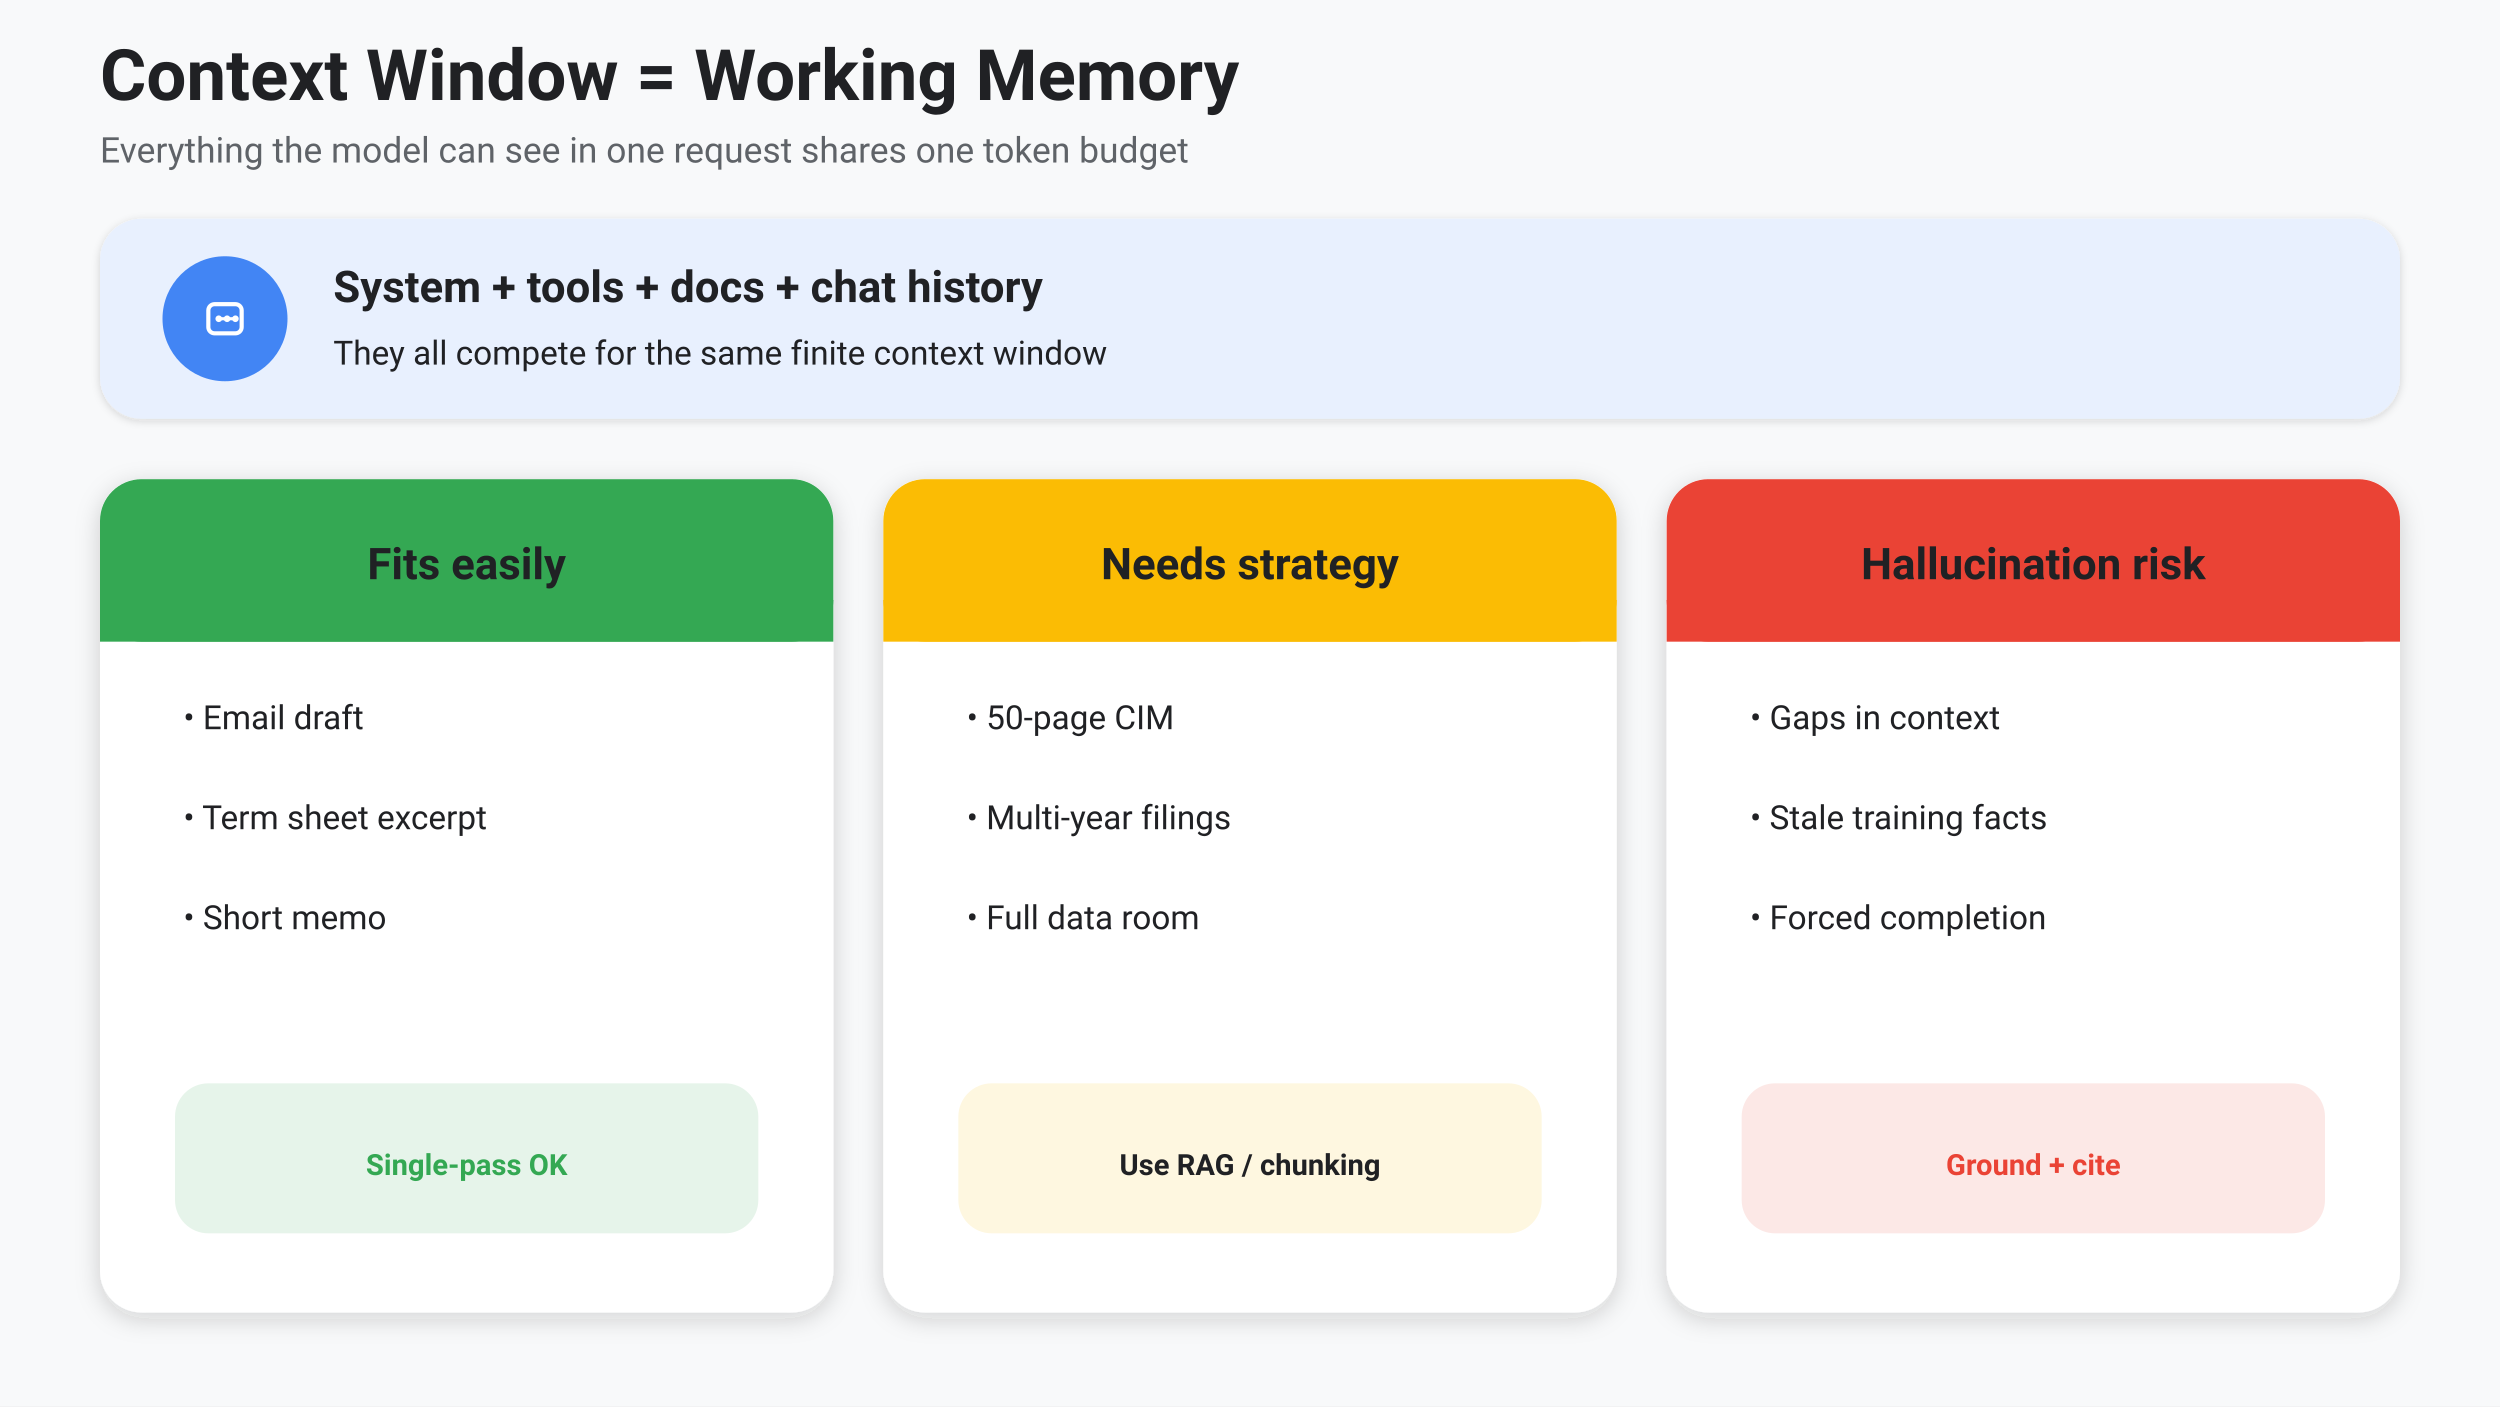
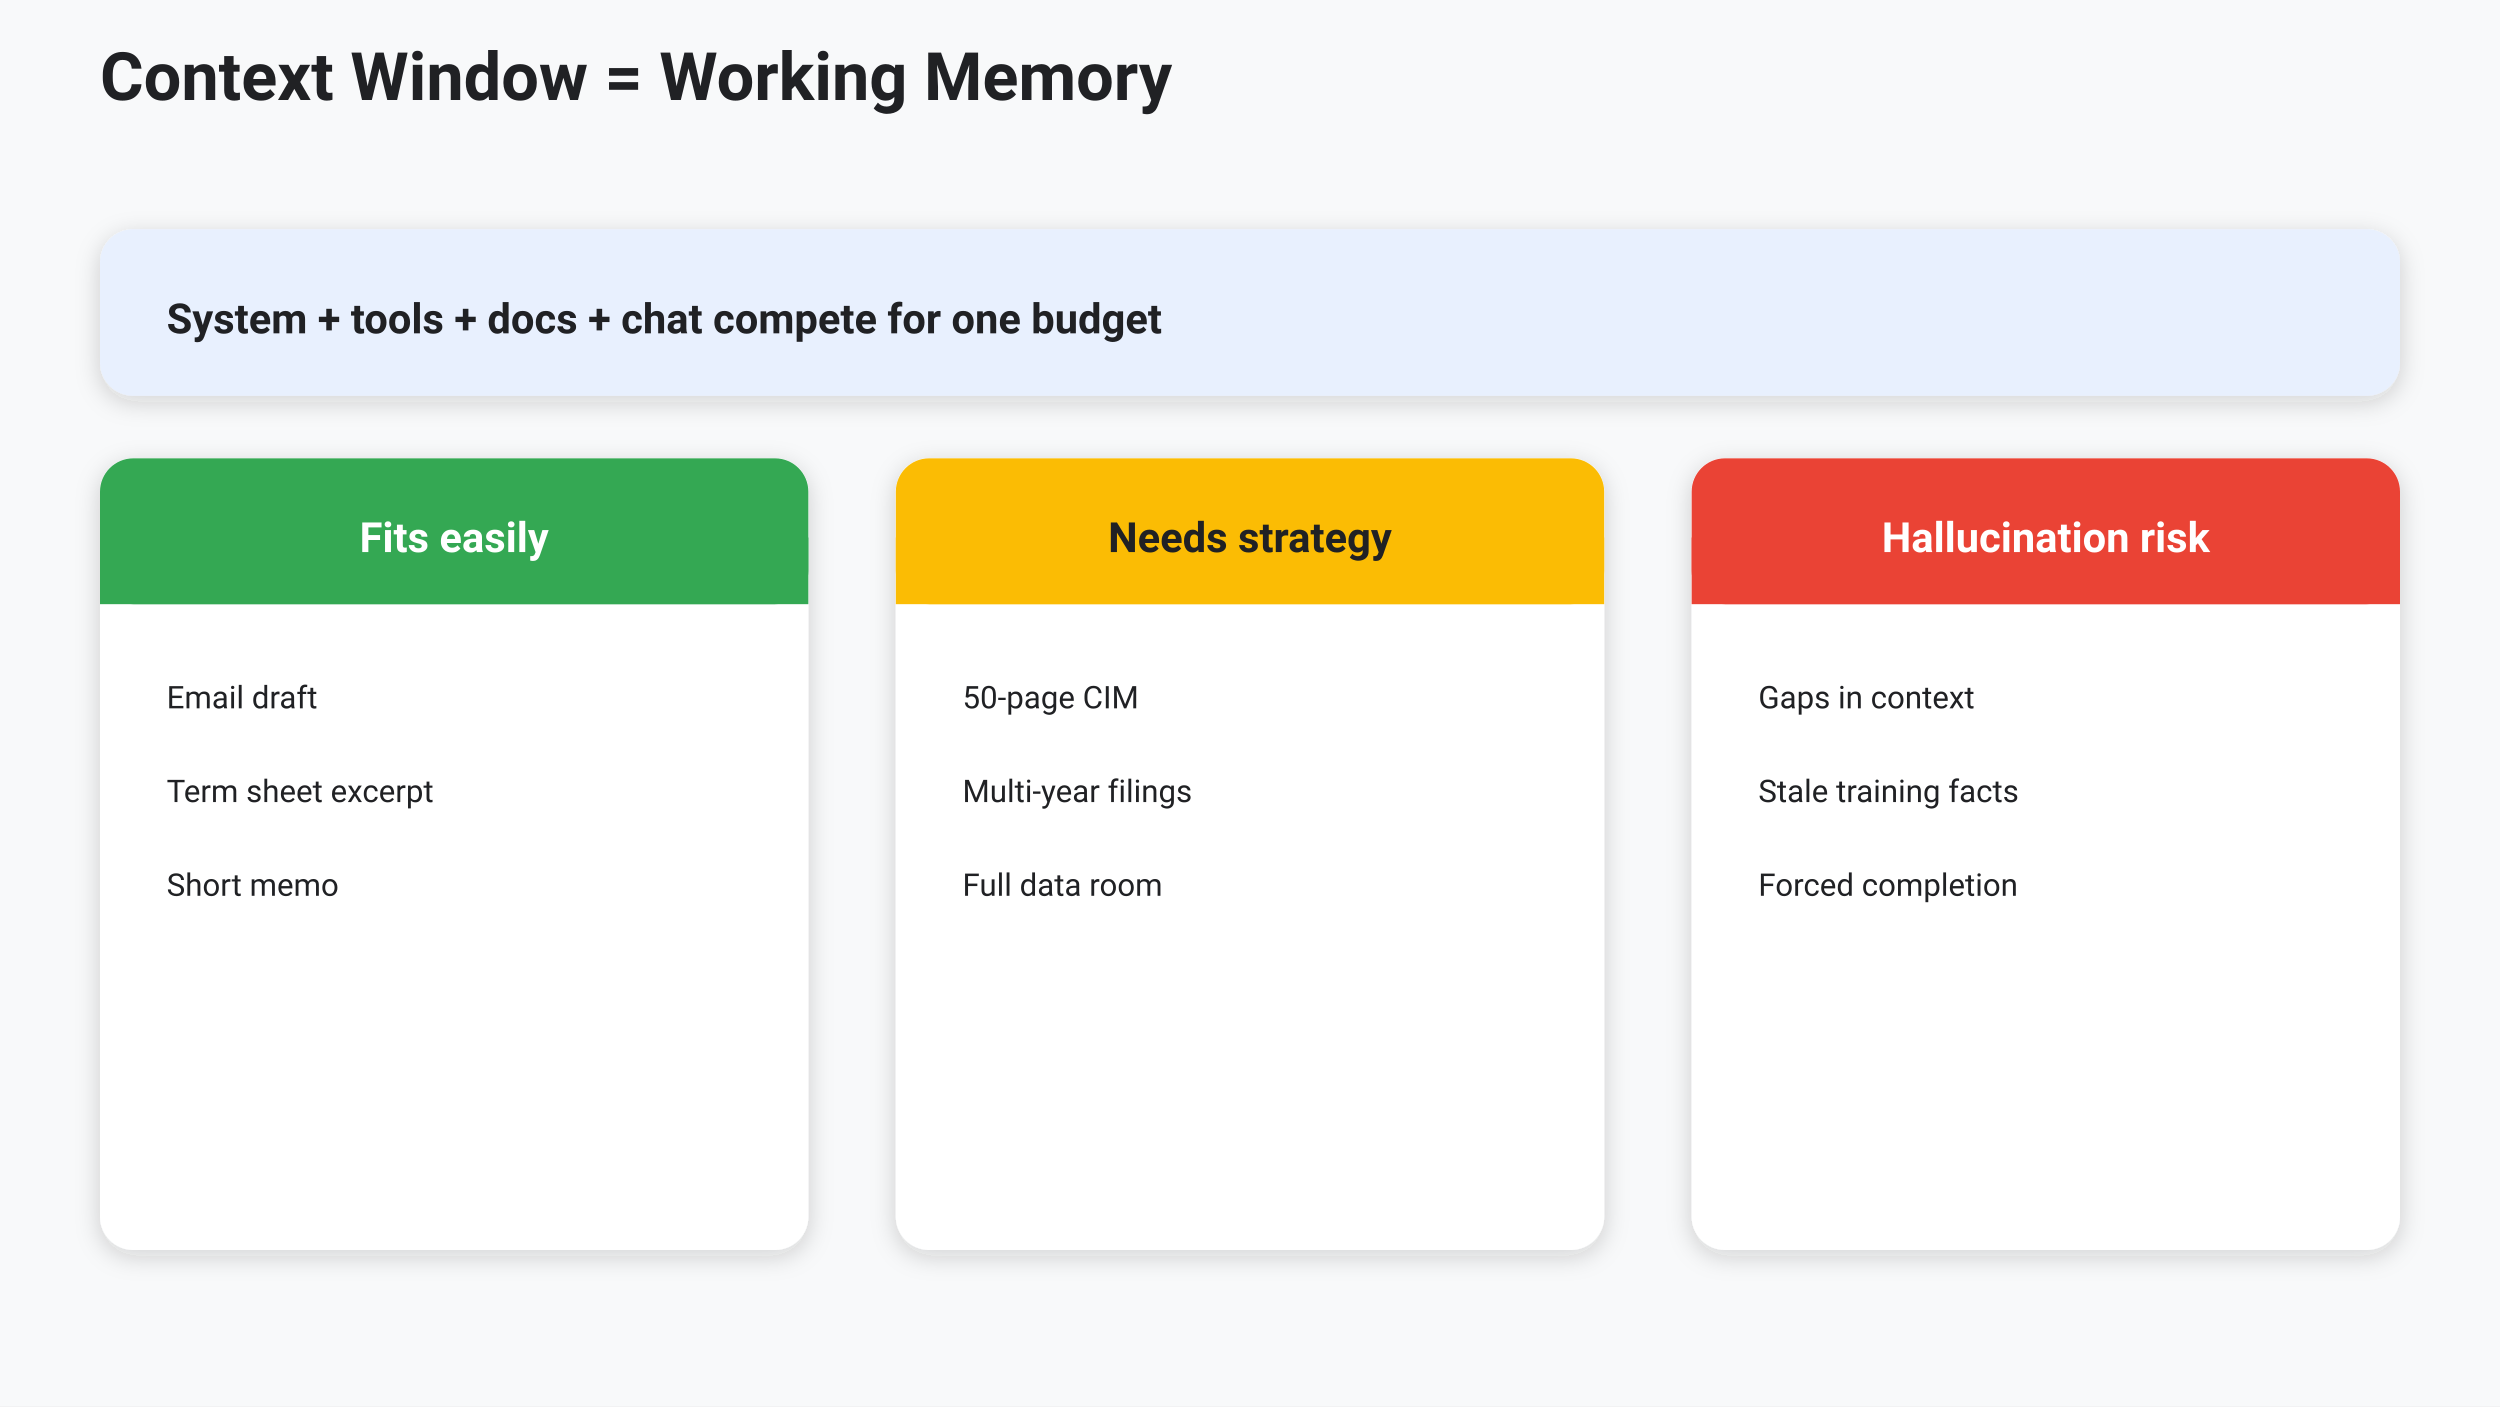
- <svg xmlns="http://www.w3.org/2000/svg" width="1200" height="675" viewBox="0 0 1200 675" role="img">
+ <svg xmlns="http://www.w3.org/2000/svg" width="1200" height="675" viewBox="0 0 1200 675">
  <defs>
-     <filter id="elev1" x="-40%" y="-40%" width="180%" height="180%">
-       <feDropShadow dx="0" dy="1" stdDeviation="2" flood-color="#202124" flood-opacity="0.16" />
-     </filter>
    <filter id="elev2" x="-40%" y="-40%" width="180%" height="180%">
      <feDropShadow dx="0" dy="3" stdDeviation="6" flood-color="#202124" flood-opacity="0.18" />
    </filter>
    <style type="text/css">
-       .title { font-family: Roboto, 'Google Sans', 'Helvetica Neue', Arial, sans-serif; font-size: 34px; font-weight: 700; fill: #202124; }
-       .sub { font-family: Roboto, Arial, sans-serif; font-size: 17px; font-weight: 400; fill: #5F6368; }
-       .h2 { font-family: Roboto, 'Google Sans', Arial, sans-serif; font-size: 21px; font-weight: 700; fill: #202124; }
-       .h3 { font-family: Roboto, Arial, sans-serif; font-size: 17px; font-weight: 700; fill: #202124; }
-       .body { font-family: Roboto, Arial, sans-serif; font-size: 16px; font-weight: 400; fill: #5F6368; }
-       .body-ink { font-family: Roboto, Arial, sans-serif; font-size: 16px; font-weight: 400; fill: #202124; }
-       .label { font-family: Roboto, Arial, sans-serif; font-size: 12px; font-weight: 700; fill: #5F6368; letter-spacing: 1.2px; }
-       .chip { font-family: Roboto, Arial, sans-serif; font-size: 14px; font-weight: 600; }
-       .num { font-family: Roboto, Arial, sans-serif; font-size: 16px; font-weight: 700; fill: #FFFFFF; }
+       .title { font-family: Roboto, Arial, sans-serif; font-size: 32px; font-weight: 700; fill: #202124; }
+       .sub { font-family: Roboto, Arial, sans-serif; font-size: 16px; fill: #5F6368; }
+       .h2 { font-family: Roboto, Arial, sans-serif; font-size: 20px; font-weight: 700; fill: #202124; }
+       .body { font-family: Roboto, Arial, sans-serif; font-size: 15px; fill: #5F6368; }
+       .body-ink { font-family: Roboto, Arial, sans-serif; font-size: 15px; fill: #202124; }
+       .num { font-family: Roboto, Arial, sans-serif; font-size: 16px; font-weight: 700; fill: #FFF; }
      .num-dark { font-family: Roboto, Arial, sans-serif; font-size: 16px; font-weight: 700; fill: #202124; }
-       .on-dark { fill: #FFFFFF; }
+       .on-dark { fill: #FFF; }
    </style>
  </defs>
  <rect width="1200" height="675" fill="#F8F9FA" />
  <text x="48" y="48" class="title">Context Window = Working Memory</text>
-   <text x="48" y="78" class="sub">Everything the model can see in one request shares one token budget</text>
-   <rect x="48" y="105" width="1104" height="96" rx="20" fill="#E8F0FE" filter="url(#elev1)" />
-   <circle cx="108" cy="153" r="30" fill="#4285F4" />
-   <g transform="translate(97,142)">
-     <rect x="3" y="4" width="16" height="14" rx="3" fill="none" stroke="#fff" stroke-width="2" />
-     <circle cx="8" cy="11" r="1.6" fill="#fff" />
-     <circle cx="12" cy="11" r="1.6" fill="#fff" />
-     <circle cx="16" cy="11" r="1.6" fill="#fff" />
-     <path d="M8 11h8" stroke="#fff" stroke-width="1.5" />
-   </g>
-   <text x="160" y="145" class="h2">System + tools + docs + chat history</text>
-   <text x="160" y="175" class="body-ink">They all compete for the same finite context window</text>
-   <rect x="48" y="230" width="352" height="400" rx="20" fill="#FFFFFF" filter="url(#elev2)" />
-   <rect x="48" y="230" width="352" height="78" rx="20" fill="#34A853" />
-   <rect x="48" y="288" width="352" height="20" fill="#34A853" />
-   <text x="224" y="278" text-anchor="middle" class="h2" fill="#fff">Fits easily</text>
-   <text x="88" y="350" class="body-ink" font-size="18">•  Email draft</text>
-   <text x="88" y="398" class="body-ink" font-size="18">•  Term sheet excerpt</text>
-   <text x="88" y="446" class="body-ink" font-size="18">•  Short memo</text>
-   <rect x="84" y="520" width="280" height="72" rx="16" fill="#E6F4EA" />
-   <text x="224" y="564" text-anchor="middle" class="chip" fill="#34A853">Single-pass OK</text>
-   <rect x="424" y="230" width="352" height="400" rx="20" fill="#FFFFFF" filter="url(#elev2)" />
-   <rect x="424" y="230" width="352" height="78" rx="20" fill="#FBBC04" />
-   <rect x="424" y="288" width="352" height="20" fill="#FBBC04" />
-   <text x="600" y="278" text-anchor="middle" class="h2" fill="#202124">Needs strategy</text>
-   <text x="464" y="350" class="body-ink" font-size="18">•  50-page CIM</text>
-   <text x="464" y="398" class="body-ink" font-size="18">•  Multi-year filings</text>
-   <text x="464" y="446" class="body-ink" font-size="18">•  Full data room</text>
-   <rect x="460" y="520" width="280" height="72" rx="16" fill="#FEF7E0" />
-   <text x="600" y="564" text-anchor="middle" class="chip" fill="#202124">Use RAG / chunking</text>
-   <rect x="800" y="230" width="352" height="400" rx="20" fill="#FFFFFF" filter="url(#elev2)" />
-   <rect x="800" y="230" width="352" height="78" rx="20" fill="#EA4335" />
-   <rect x="800" y="288" width="352" height="20" fill="#EA4335" />
-   <text x="976" y="278" text-anchor="middle" class="h2" fill="#fff">Hallucination risk</text>
-   <text x="840" y="350" class="body-ink" font-size="18">•  Gaps in context</text>
-   <text x="840" y="398" class="body-ink" font-size="18">•  Stale training facts</text>
-   <text x="840" y="446" class="body-ink" font-size="18">•  Forced completion</text>
-   <rect x="836" y="520" width="280" height="72" rx="16" fill="#FCE8E6" />
-   <text x="976" y="564" text-anchor="middle" class="chip" fill="#EA4335">Ground + cite</text>
+   <rect x="48" y="110" width="1104" height="80" rx="16" fill="#E8F0FE" filter="url(#elev2)" />
+   <text x="80" y="160" class="h2">System + tools + docs + chat compete for one budget</text>
+   <rect x="48" y="220" width="340" height="380" rx="16" fill="#FFFFFF" filter="url(#elev2)" />
+   <rect x="48" y="220" width="340" height="70" rx="16" fill="#34A853" />
+   <rect x="48" y="258" width="340" height="32" fill="#34A853" />
+   <text x="218" y="265" text-anchor="middle" class="h2 on-dark">Fits easily</text>
+   <text x="80" y="340" class="body-ink">Email draft</text>
+   <text x="80" y="385" class="body-ink">Term sheet excerpt</text>
+   <text x="80" y="430" class="body-ink">Short memo</text>
+   <rect x="430" y="220" width="340" height="380" rx="16" fill="#FFFFFF" filter="url(#elev2)" />
+   <rect x="430" y="220" width="340" height="70" rx="16" fill="#FBBC04" />
+   <rect x="430" y="258" width="340" height="32" fill="#FBBC04" />
+   <text x="600" y="265" text-anchor="middle" class="h2">Needs strategy</text>
+   <text x="462" y="340" class="body-ink">50-page CIM</text>
+   <text x="462" y="385" class="body-ink">Multi-year filings</text>
+   <text x="462" y="430" class="body-ink">Full data room</text>
+   <rect x="812" y="220" width="340" height="380" rx="16" fill="#FFFFFF" filter="url(#elev2)" />
+   <rect x="812" y="220" width="340" height="70" rx="16" fill="#EA4335" />
+   <rect x="812" y="258" width="340" height="32" fill="#EA4335" />
+   <text x="982" y="265" text-anchor="middle" class="h2 on-dark">Hallucination risk</text>
+   <text x="844" y="340" class="body-ink">Gaps in context</text>
+   <text x="844" y="385" class="body-ink">Stale training facts</text>
+   <text x="844" y="430" class="body-ink">Forced completion</text>
</svg>
